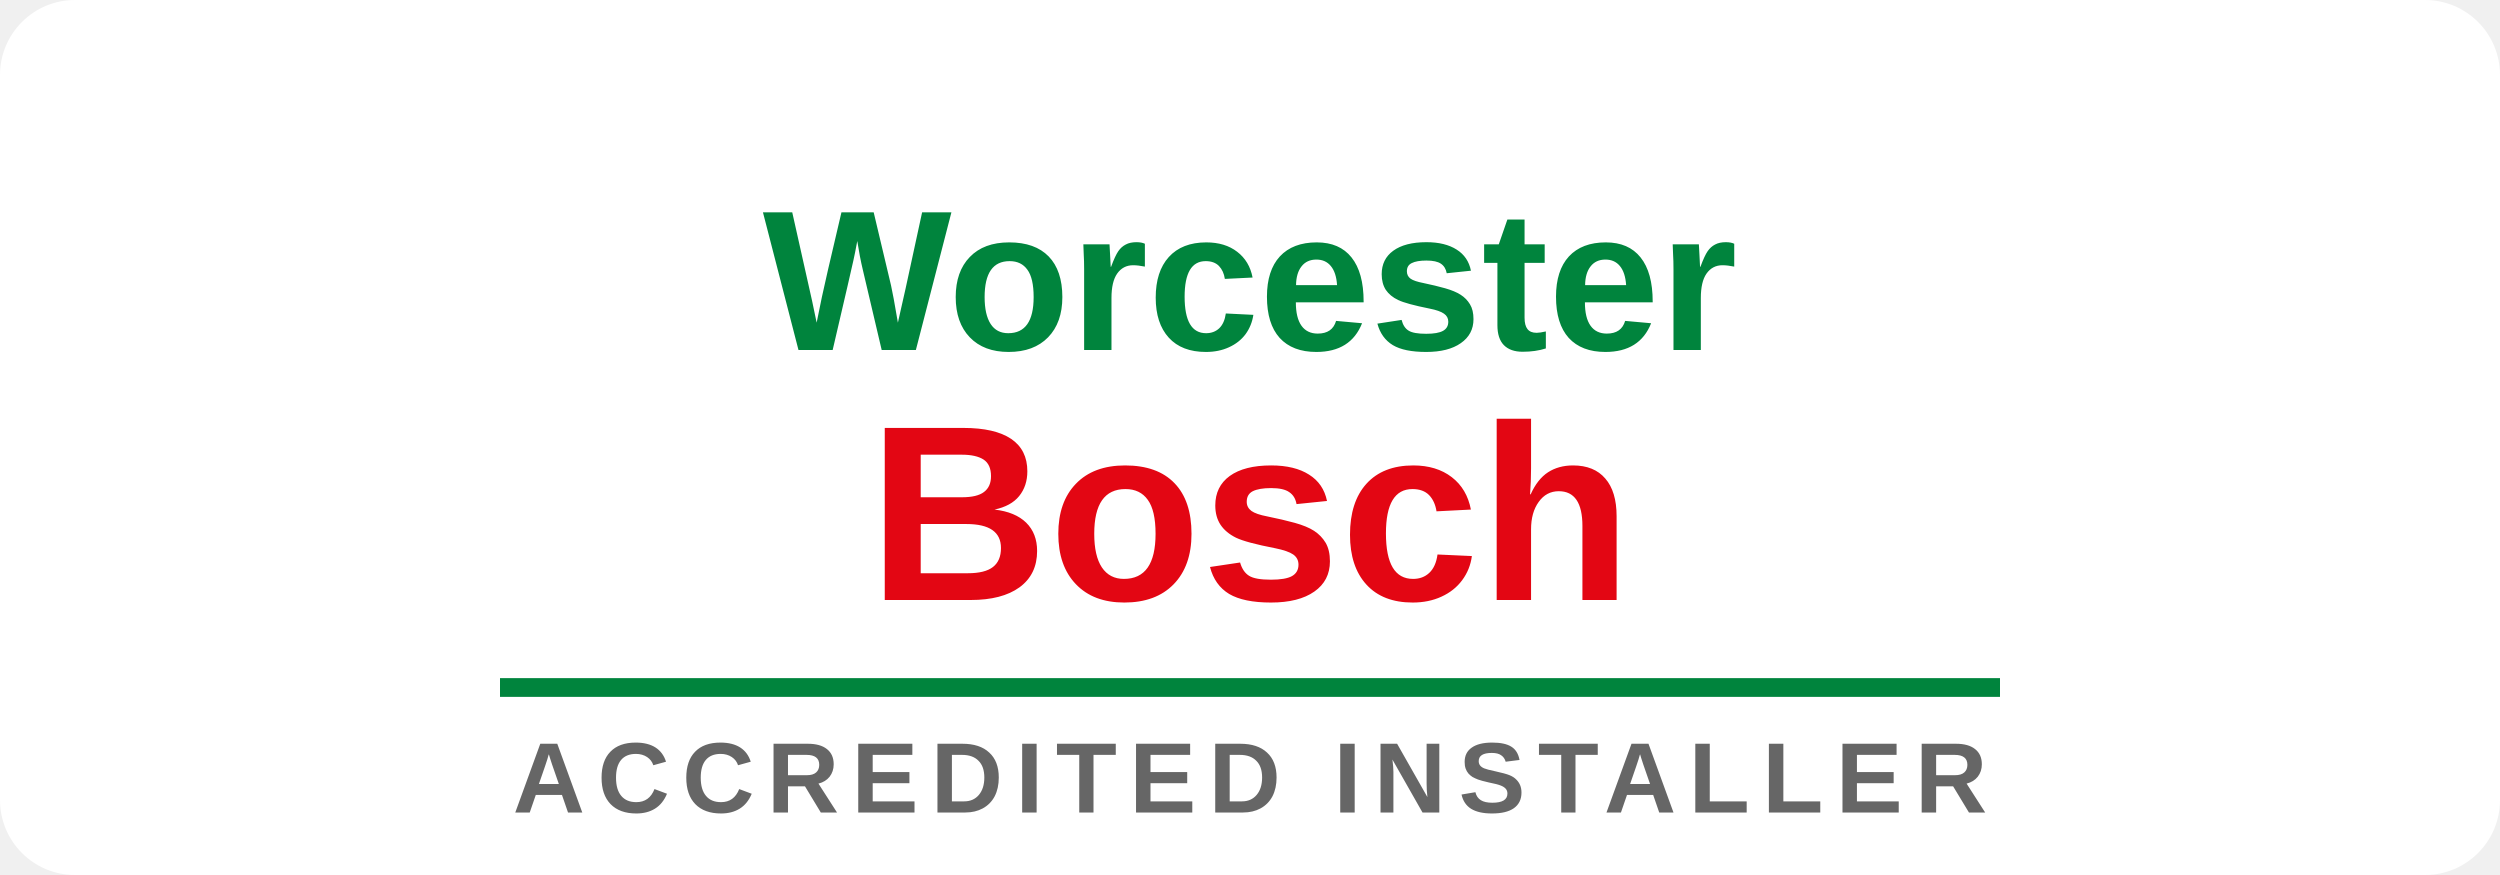
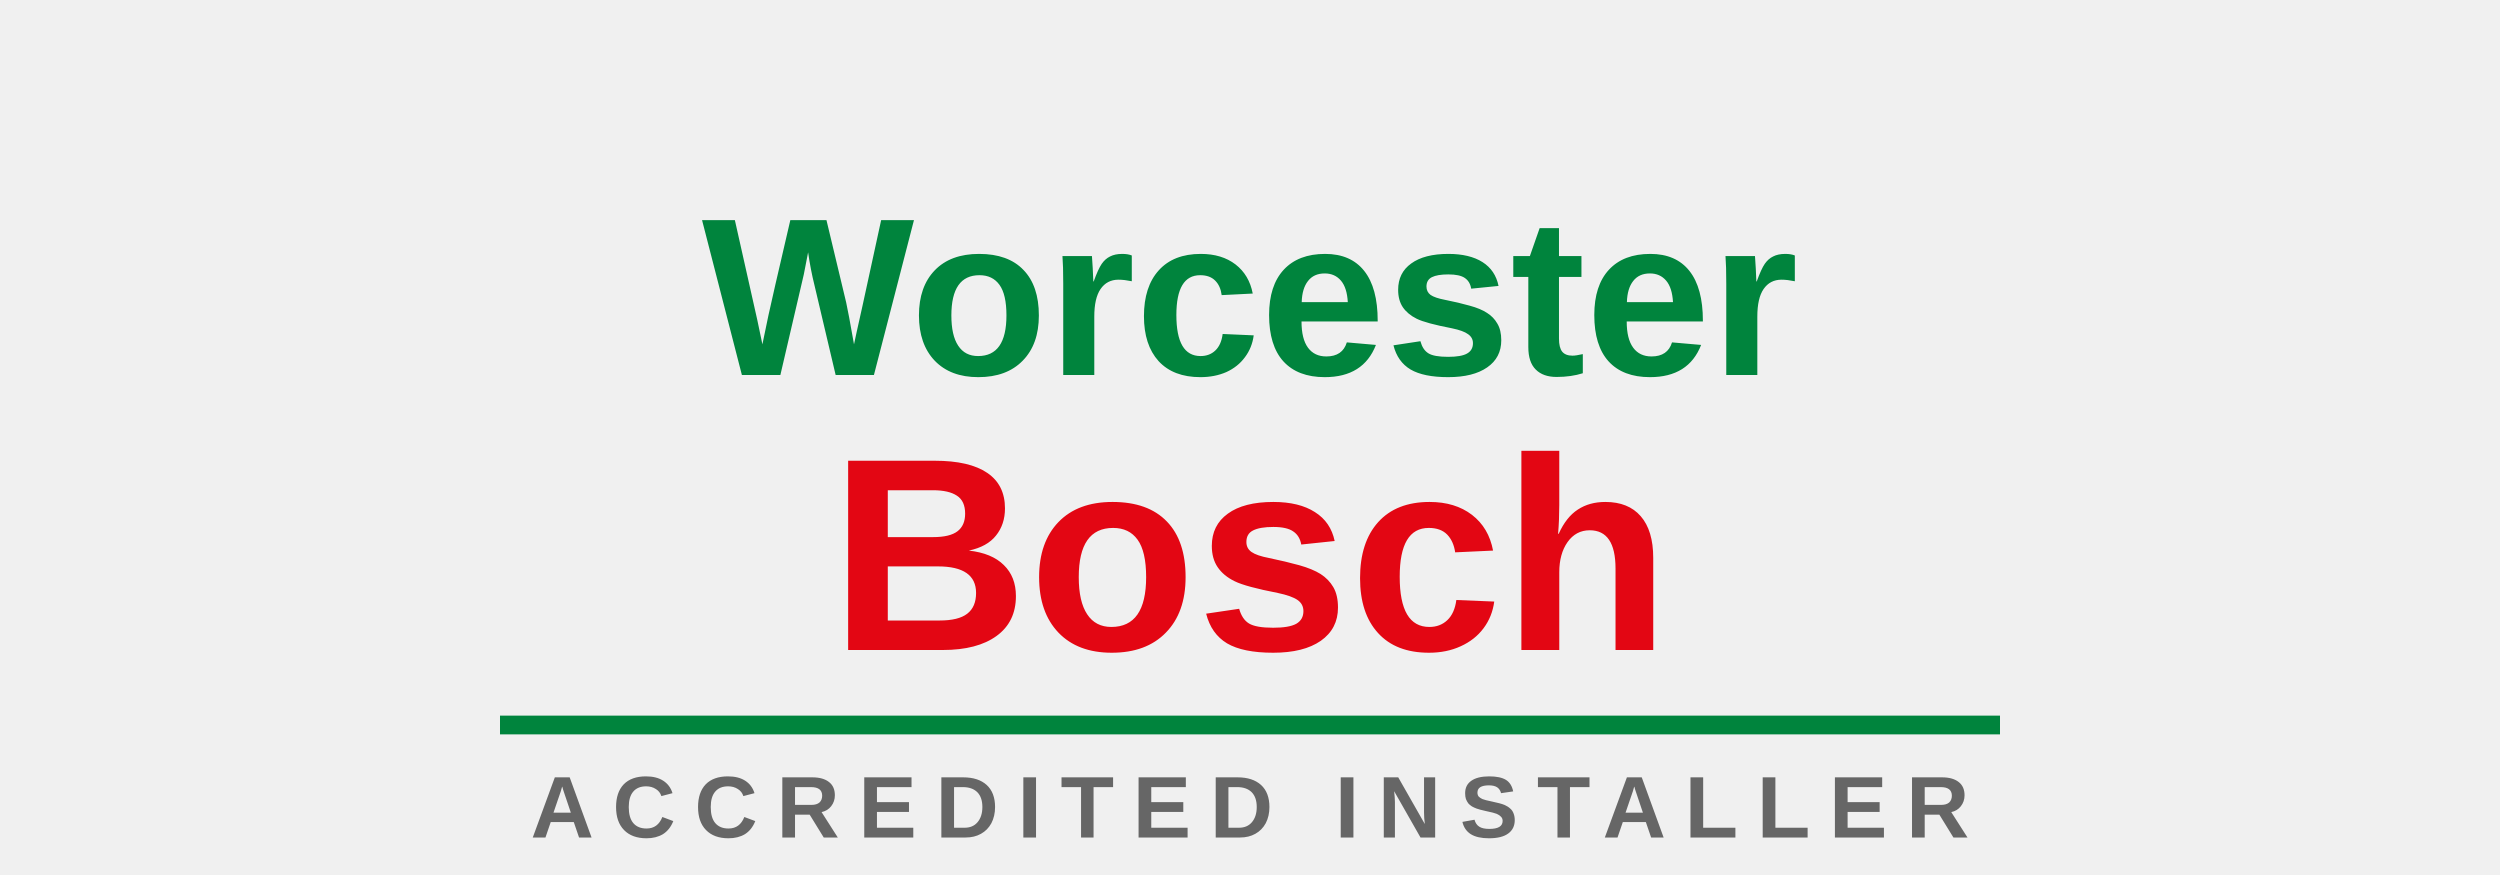
<svg xmlns="http://www.w3.org/2000/svg" viewBox="0 0 200 70" fill="none">
-   <rect width="200" height="70" rx="6" fill="#FFFFFF" />
-   <text x="100" y="28" text-anchor="middle" font-family="Arial, Helvetica, sans-serif" font-size="16" font-weight="700" fill="#00843D">Worcester</text>
-   <text x="100" y="48" text-anchor="middle" font-family="Arial, Helvetica, sans-serif" font-size="20" font-weight="800" fill="#E30613">Bosch</text>
-   <line x1="40" y1="55" x2="160" y2="55" stroke="#00843D" stroke-width="1.5" />
-   <text x="100" y="65" text-anchor="middle" font-family="Arial, Helvetica, sans-serif" font-size="8" font-weight="600" fill="#666666" letter-spacing="1">ACCREDITED INSTALLER</text>
+   <text x="100" y="30" text-anchor="middle" font-family="Arial, Helvetica, sans-serif" font-size="18" font-weight="700" fill="#00843D">Worcester</text>
+   <text x="100" y="52" text-anchor="middle" font-family="Arial, Helvetica, sans-serif" font-size="22" font-weight="800" fill="#E30613">Bosch</text>
+   <line x1="40" y1="58" x2="160" y2="58" stroke="#00843D" stroke-width="1.5" />
+   <text x="100" y="67" text-anchor="middle" font-family="Arial, Helvetica, sans-serif" font-size="7" font-weight="600" fill="#666666" letter-spacing="1.5">ACCREDITED INSTALLER</text>
</svg>
